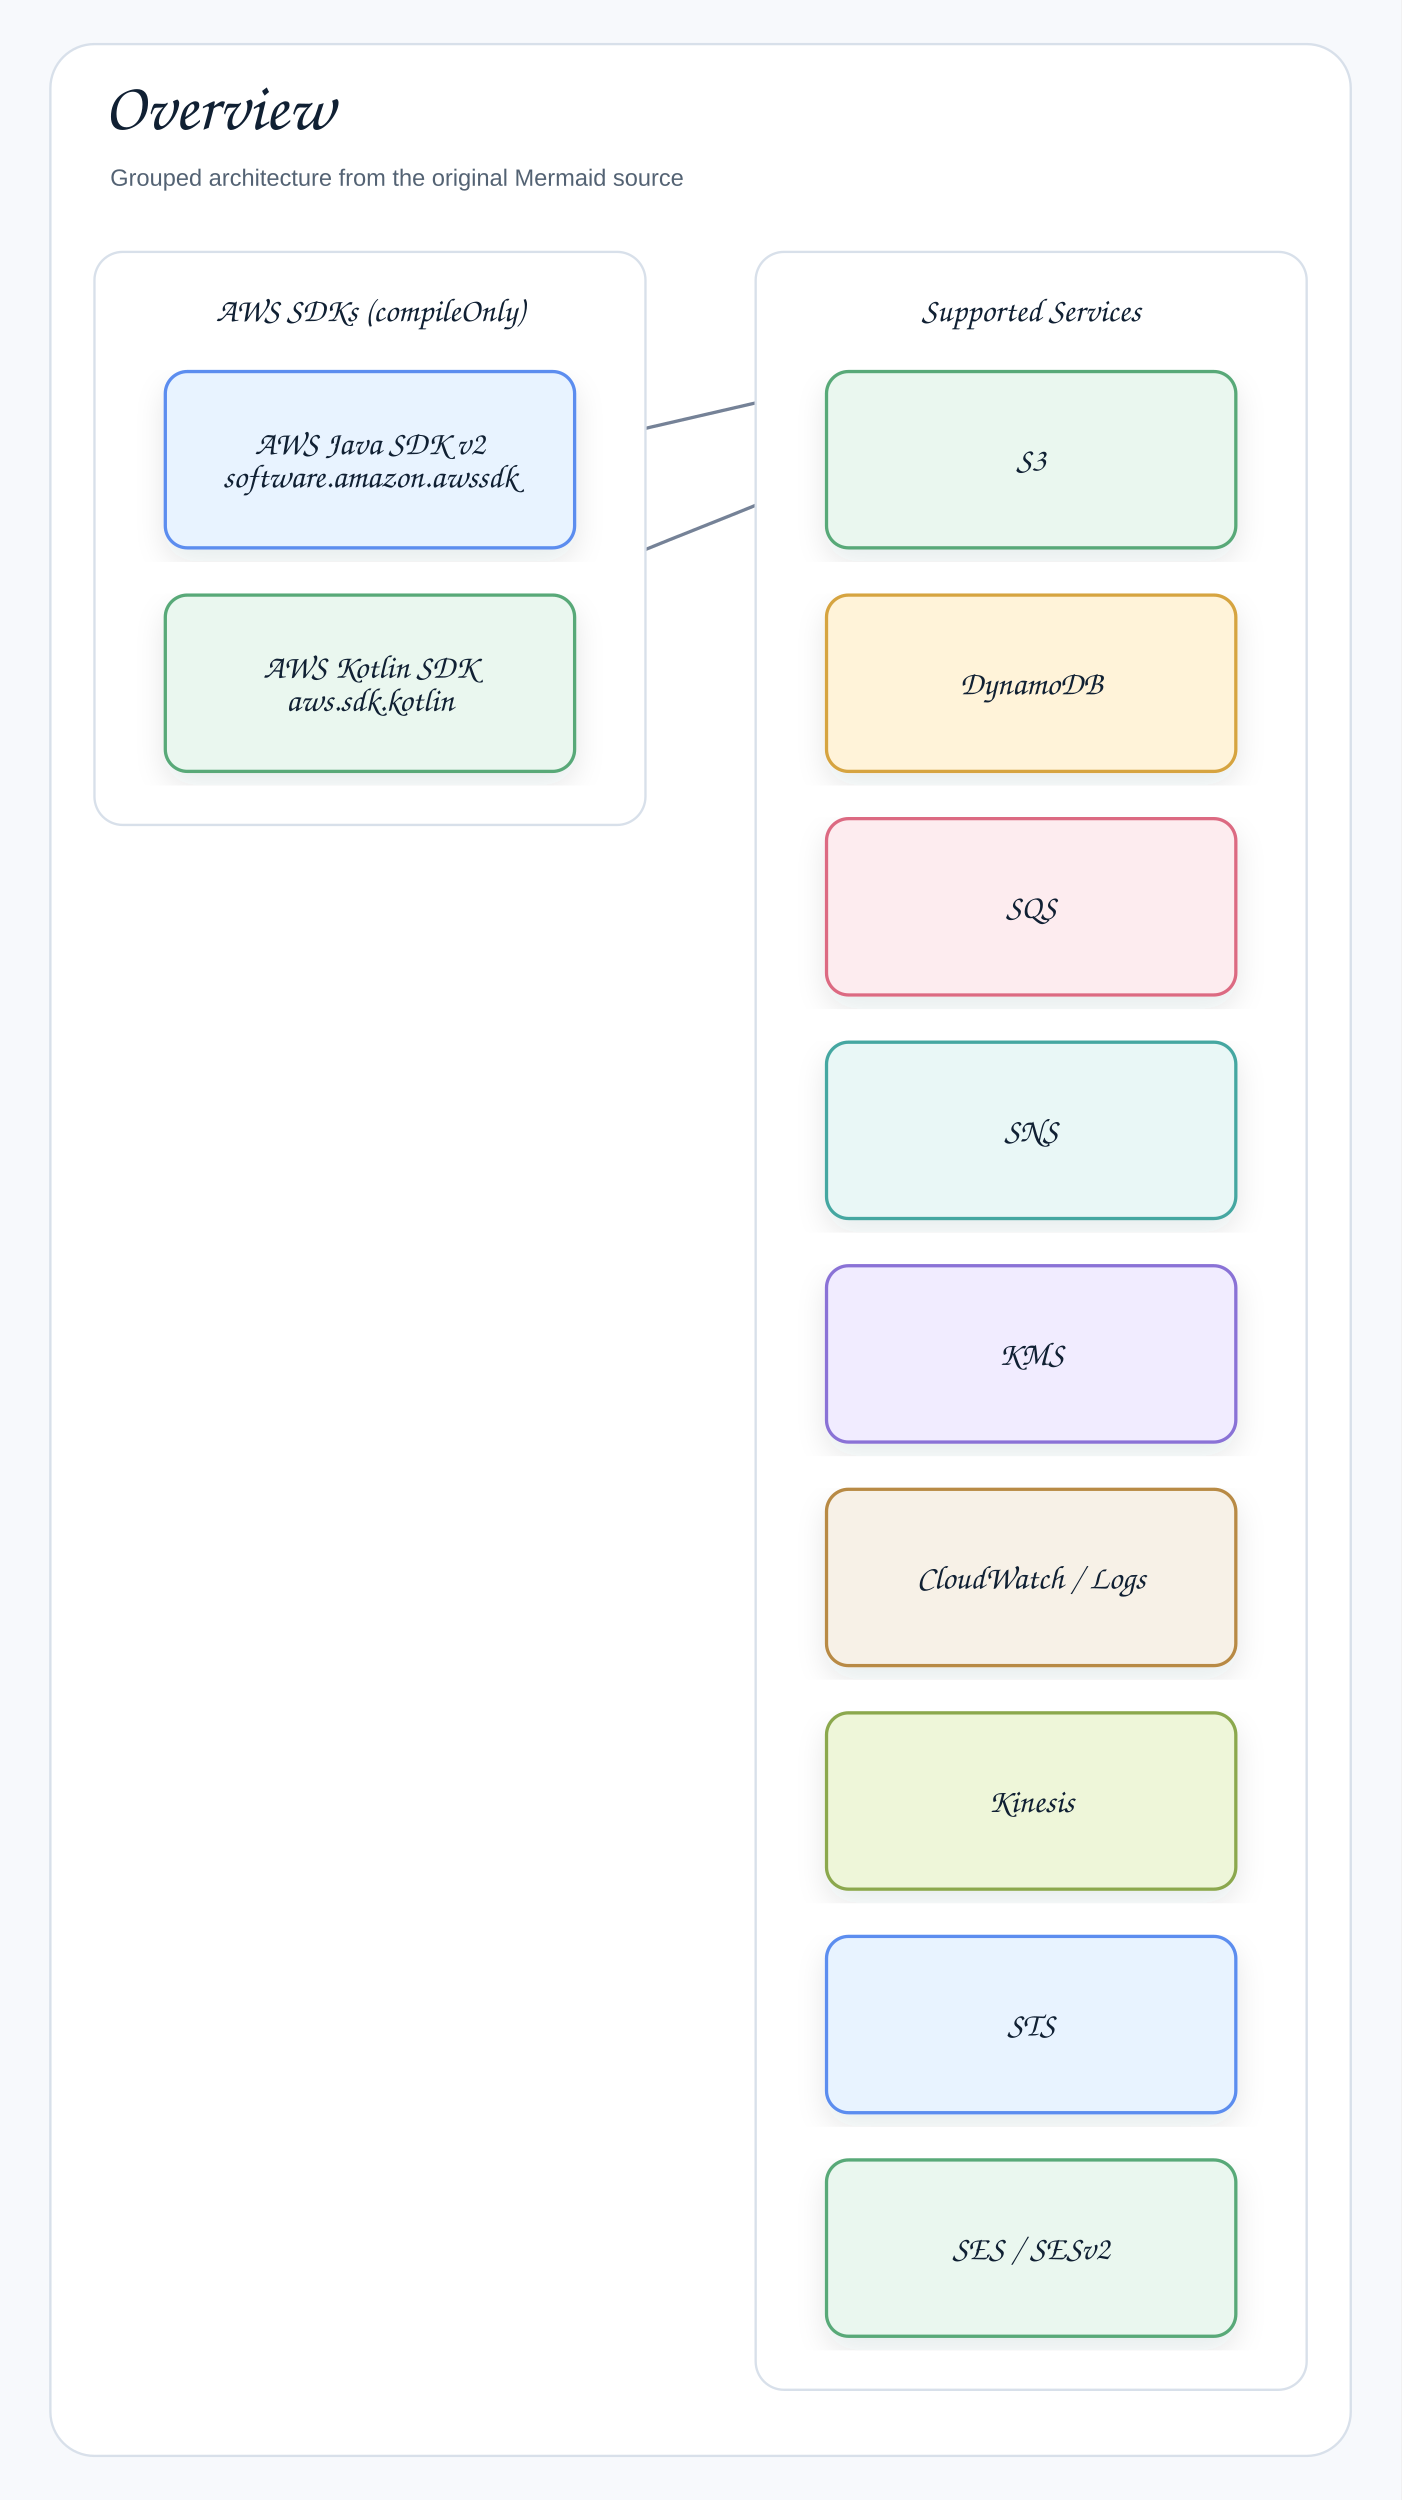
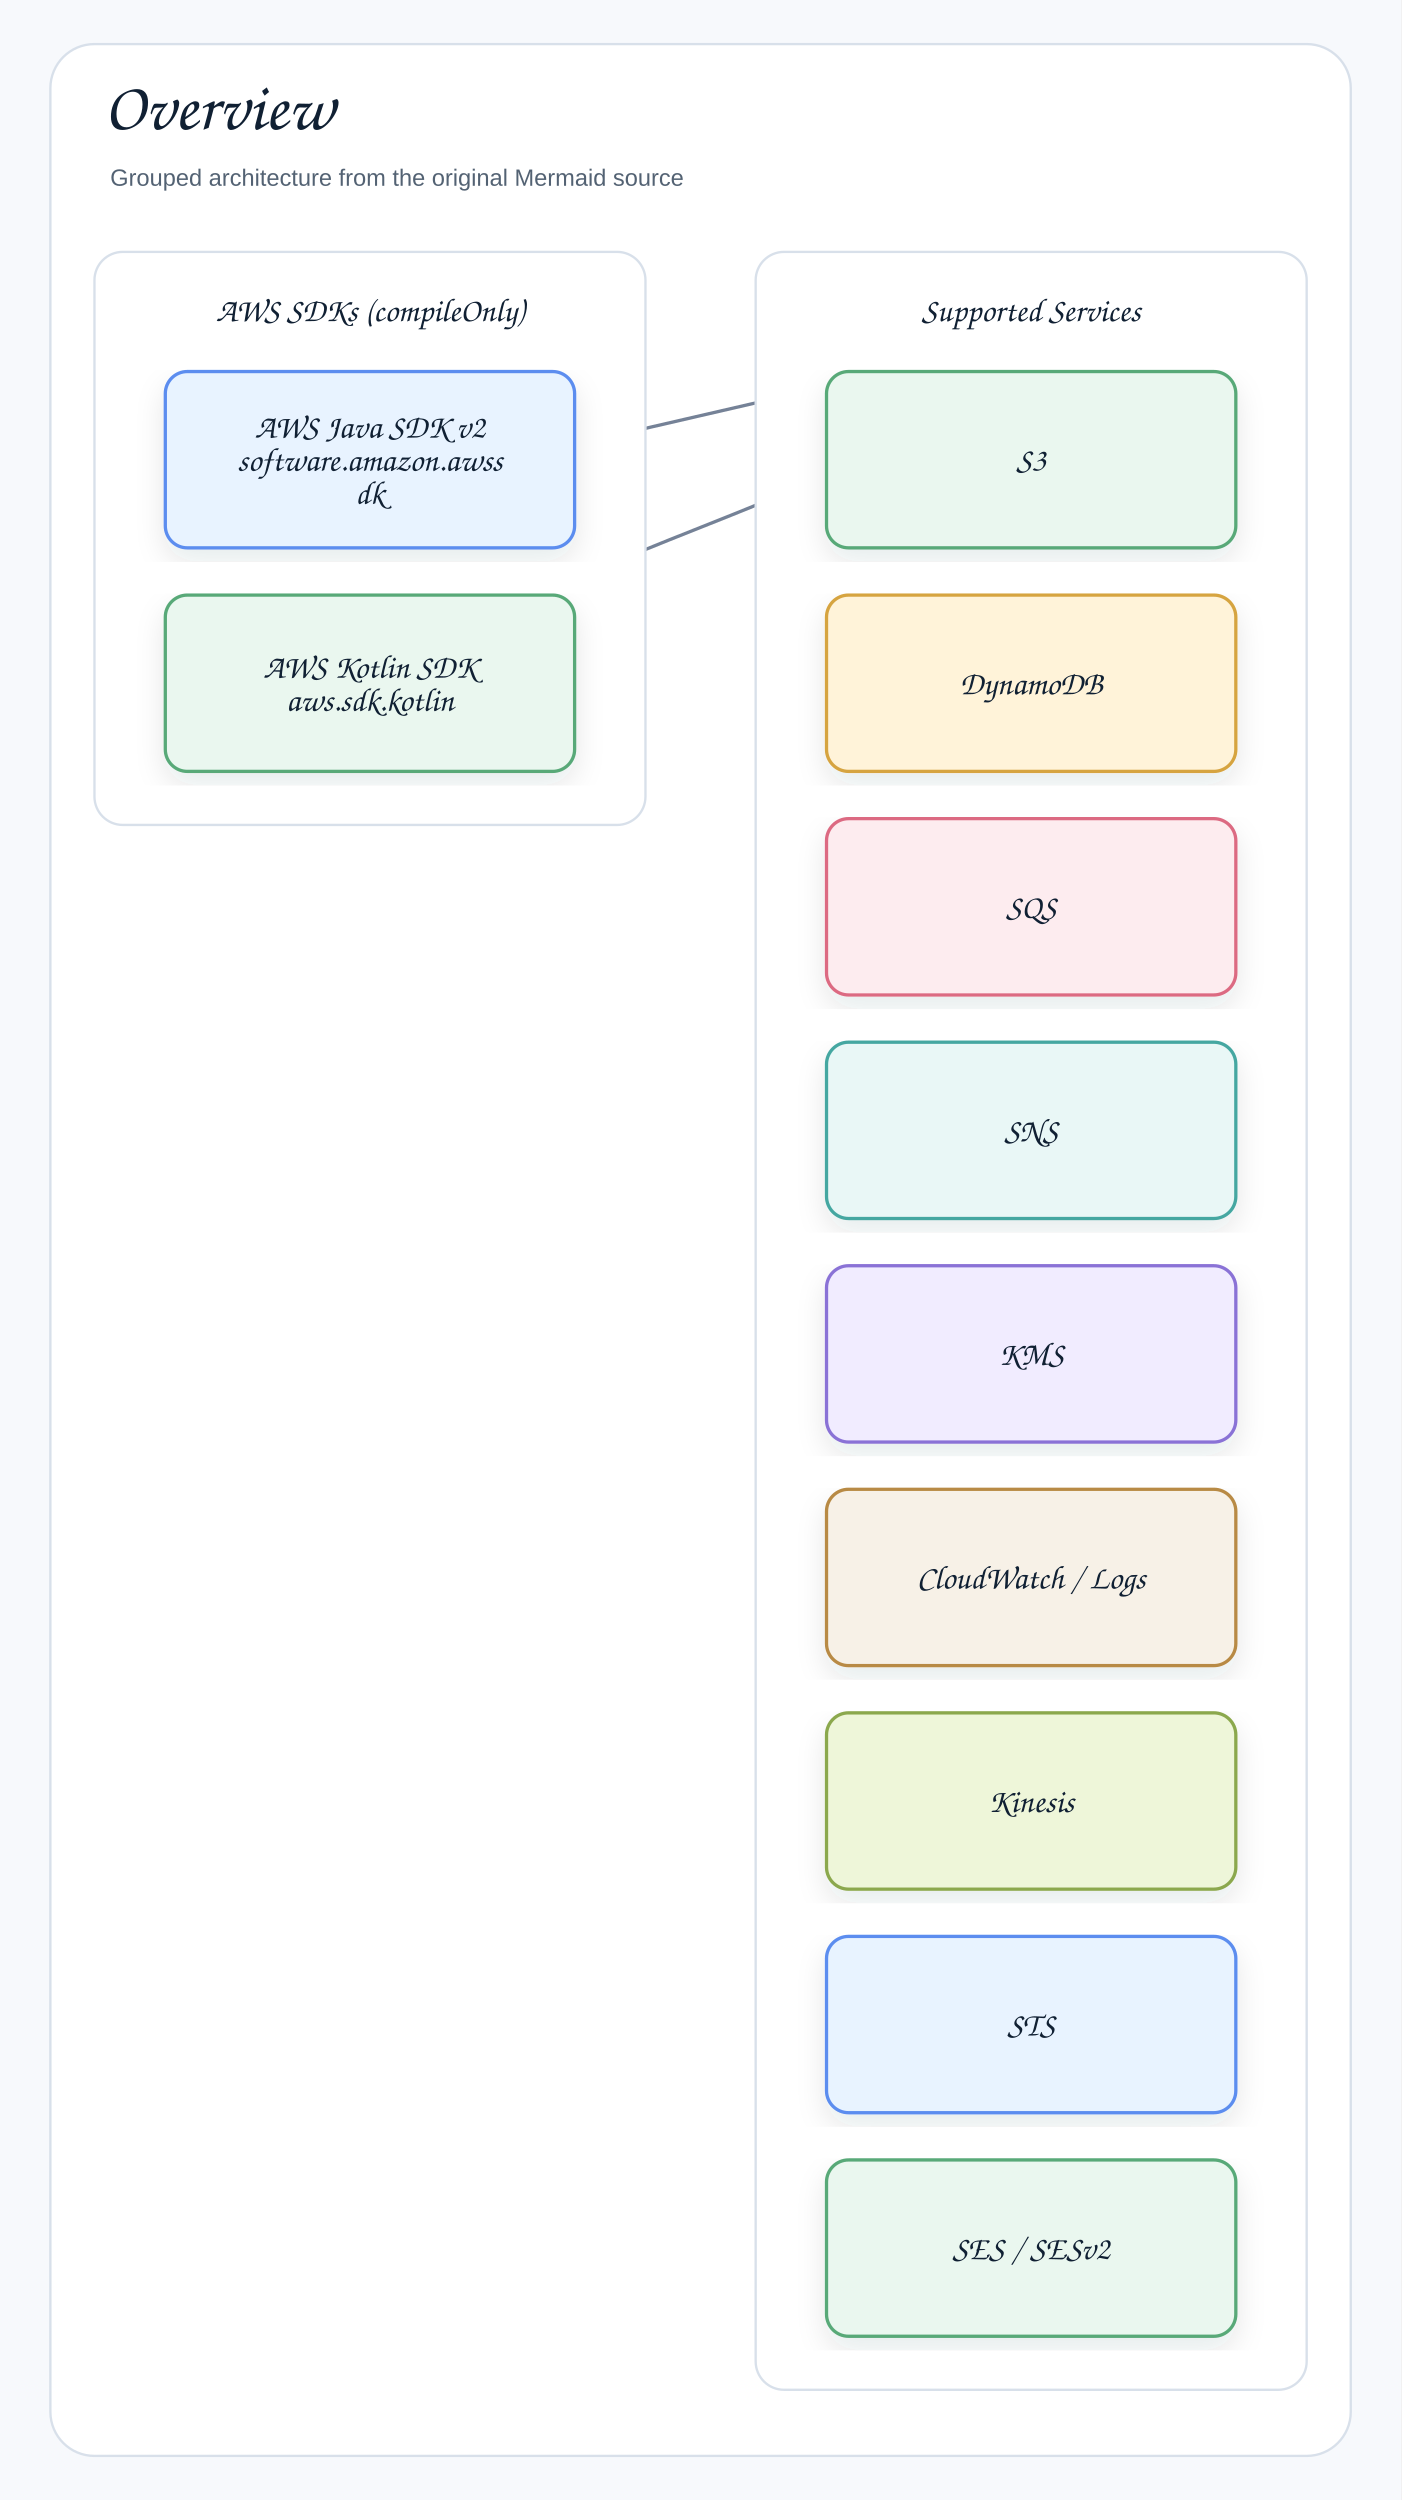
<svg xmlns="http://www.w3.org/2000/svg" width="890" height="1588" viewBox="0 0 890 1588" role="img" aria-label="Overview">
  <defs>
    <filter id="shadow" x="-8%" y="-8%" width="116%" height="116%">
      <feDropShadow dx="0" dy="8" stdDeviation="9" flood-color="#1f2937" flood-opacity="0.10" />
    </filter>
    <marker id="openArrow" markerWidth="12" markerHeight="10" refX="10" refY="5" orient="auto" markerUnits="strokeWidth">
      <path d="M 1 1 L 10 5 L 1 9" fill="none" stroke="#758297" stroke-width="1.8" stroke-linecap="round" stroke-linejoin="round" />
    </marker>
    <marker id="inherit" markerWidth="14" markerHeight="12" refX="12" refY="6" orient="auto" markerUnits="strokeWidth">
      <path d="M 0 1 L 12 6 L 0 11 Z" fill="#ffffff" stroke="#758297" stroke-width="1.8" />
    </marker>
    <style>
    .canvas{fill:#f7f9fc}.frame{fill:#fff;stroke:#d8e0ea;stroke-width:1.5}
    .title{font-family:"Architects Daughter","Comic Sans MS","Comic Sans",cursive;font-size:43px;font-weight:400;fill:#102033}
    .subtitle{font-family:"Comic Sans MS","Comic Sans","Comic Neue",Arial,sans-serif;font-size:15px;font-weight:400;fill:#536273}
    .label{font-family:"Architects Daughter","Comic Sans MS","Comic Sans",cursive;font-size:25px;font-weight:400;fill:#102033}
    .smallLabel{font-family:"Architects Daughter","Comic Sans MS","Comic Sans",cursive;font-size:21px;font-weight:400;fill:#102033}
    .mono{font-family:"Comic Sans MS","Comic Sans","Comic Neue",Arial,sans-serif;font-size:12px;font-weight:400;fill:#102033}
    .small{font-family:"Comic Sans MS","Comic Sans","Comic Neue",Arial,sans-serif;font-size:12px;font-weight:400;fill:#536273}
    .strong{font-family:"Comic Sans MS","Comic Sans","Comic Neue",Arial,sans-serif;font-size:13px;font-weight:400;fill:#102033}
    .card{stroke-width:2.1;filter:url(#shadow)}.compartment{stroke-width:1.5;fill:none}
    .line{stroke:#758297;stroke-width:2.1;fill:none;marker-end:url(#openArrow)}
    .plainLine{stroke:#758297;stroke-width:2.1;fill:none}
    .dashed{stroke:#758297;stroke-width:2.1;stroke-dasharray:7 6;fill:none;marker-end:url(#openArrow)}
    .inheritLine{stroke:#758297;stroke-width:2.2;fill:none;marker-end:url(#inherit)}
    .implLine{stroke:#758297;stroke-width:2.2;stroke-dasharray:8 7;fill:none;marker-end:url(#inherit)}
  </style>
  </defs>
  <rect class="canvas" width="890" height="1588" />
  <rect class="frame" x="32" y="28" width="826" height="1532" rx="28" />
  <text class="title" x="66" y="82">Overview</text>
  <text class="subtitle" x="70" y="118">Grouped architecture from the original Mermaid source</text>
  <path class="plainLine" d="M235 502 C235 335 655 335 655 168" />
  <path class="plainLine" d="M235 360 C235 264 655 264 655 168" />
  <g transform="translate(60,160)">
    <rect x="0" y="0" width="350" height="364" rx="18" fill="#ffffff" stroke="#d8e0ea" stroke-width="1.5" />
    <text class="smallLabel" x="175" y="44" text-anchor="middle">AWS SDKs (compileOnly)</text>
  </g>
  <g transform="translate(105,236)">
    <rect class="card" x="0" y="0" width="260" height="112" rx="14" fill="#E8F3FF" stroke="#5B8DEF" />
-     <text class="smallLabel" x="130" y="52.5" text-anchor="middle">AWS Java SDK v2</text>
-     <text class="smallLabel" x="130" y="73.5" text-anchor="middle">software.amazon.awssdk</text>
+     <text class="smallLabel" x="130" y="42" text-anchor="middle">AWS Java SDK v2</text>
+     <text class="smallLabel" x="130" y="63" text-anchor="middle">software.amazon.awss</text>
+     <text class="smallLabel" x="130" y="84" text-anchor="middle">dk</text>
  </g>
  <g transform="translate(105,378)">
    <rect class="card" x="0" y="0" width="260" height="112" rx="14" fill="#EAF7EF" stroke="#58A978" />
    <text class="smallLabel" x="130" y="52.5" text-anchor="middle">AWS Kotlin SDK</text>
    <text class="smallLabel" x="130" y="73.5" text-anchor="middle">aws.sdk.kotlin</text>
  </g>
  <g transform="translate(480,160)">
    <rect x="0" y="0" width="350" height="1358" rx="18" fill="#ffffff" stroke="#d8e0ea" stroke-width="1.5" />
    <text class="smallLabel" x="175" y="44" text-anchor="middle">Supported Services</text>
  </g>
  <g transform="translate(525,236)">
    <rect class="card" x="0" y="0" width="260" height="112" rx="14" fill="#EAF7EF" stroke="#58A978" />
    <text class="smallLabel" x="130" y="63" text-anchor="middle">S3</text>
  </g>
  <g transform="translate(525,378)">
    <rect class="card" x="0" y="0" width="260" height="112" rx="14" fill="#FFF3D9" stroke="#D6A441" />
    <text class="smallLabel" x="130" y="63" text-anchor="middle">DynamoDB</text>
  </g>
  <g transform="translate(525,520)">
    <rect class="card" x="0" y="0" width="260" height="112" rx="14" fill="#FDECEF" stroke="#DC6B82" />
    <text class="smallLabel" x="130" y="63" text-anchor="middle">SQS</text>
  </g>
  <g transform="translate(525,662)">
    <rect class="card" x="0" y="0" width="260" height="112" rx="14" fill="#E9F7F6" stroke="#45A7A1" />
    <text class="smallLabel" x="130" y="63" text-anchor="middle">SNS</text>
  </g>
  <g transform="translate(525,804)">
    <rect class="card" x="0" y="0" width="260" height="112" rx="14" fill="#F1ECFF" stroke="#8A72D6" />
    <text class="smallLabel" x="130" y="63" text-anchor="middle">KMS</text>
  </g>
  <g transform="translate(525,946)">
    <rect class="card" x="0" y="0" width="260" height="112" rx="14" fill="#F7F1E7" stroke="#B88A44" />
    <text class="smallLabel" x="130" y="63" text-anchor="middle">CloudWatch / Logs</text>
  </g>
  <g transform="translate(525,1088)">
    <rect class="card" x="0" y="0" width="260" height="112" rx="14" fill="#EEF6D9" stroke="#8BA84D" />
    <text class="smallLabel" x="130" y="63" text-anchor="middle">Kinesis</text>
  </g>
  <g transform="translate(525,1230)">
    <rect class="card" x="0" y="0" width="260" height="112" rx="14" fill="#E8F3FF" stroke="#5B8DEF" />
    <text class="smallLabel" x="130" y="63" text-anchor="middle">STS</text>
  </g>
  <g transform="translate(525,1372)">
    <rect class="card" x="0" y="0" width="260" height="112" rx="14" fill="#EAF7EF" stroke="#58A978" />
    <text class="smallLabel" x="130" y="63" text-anchor="middle">SES / SESv2</text>
  </g>
</svg>
